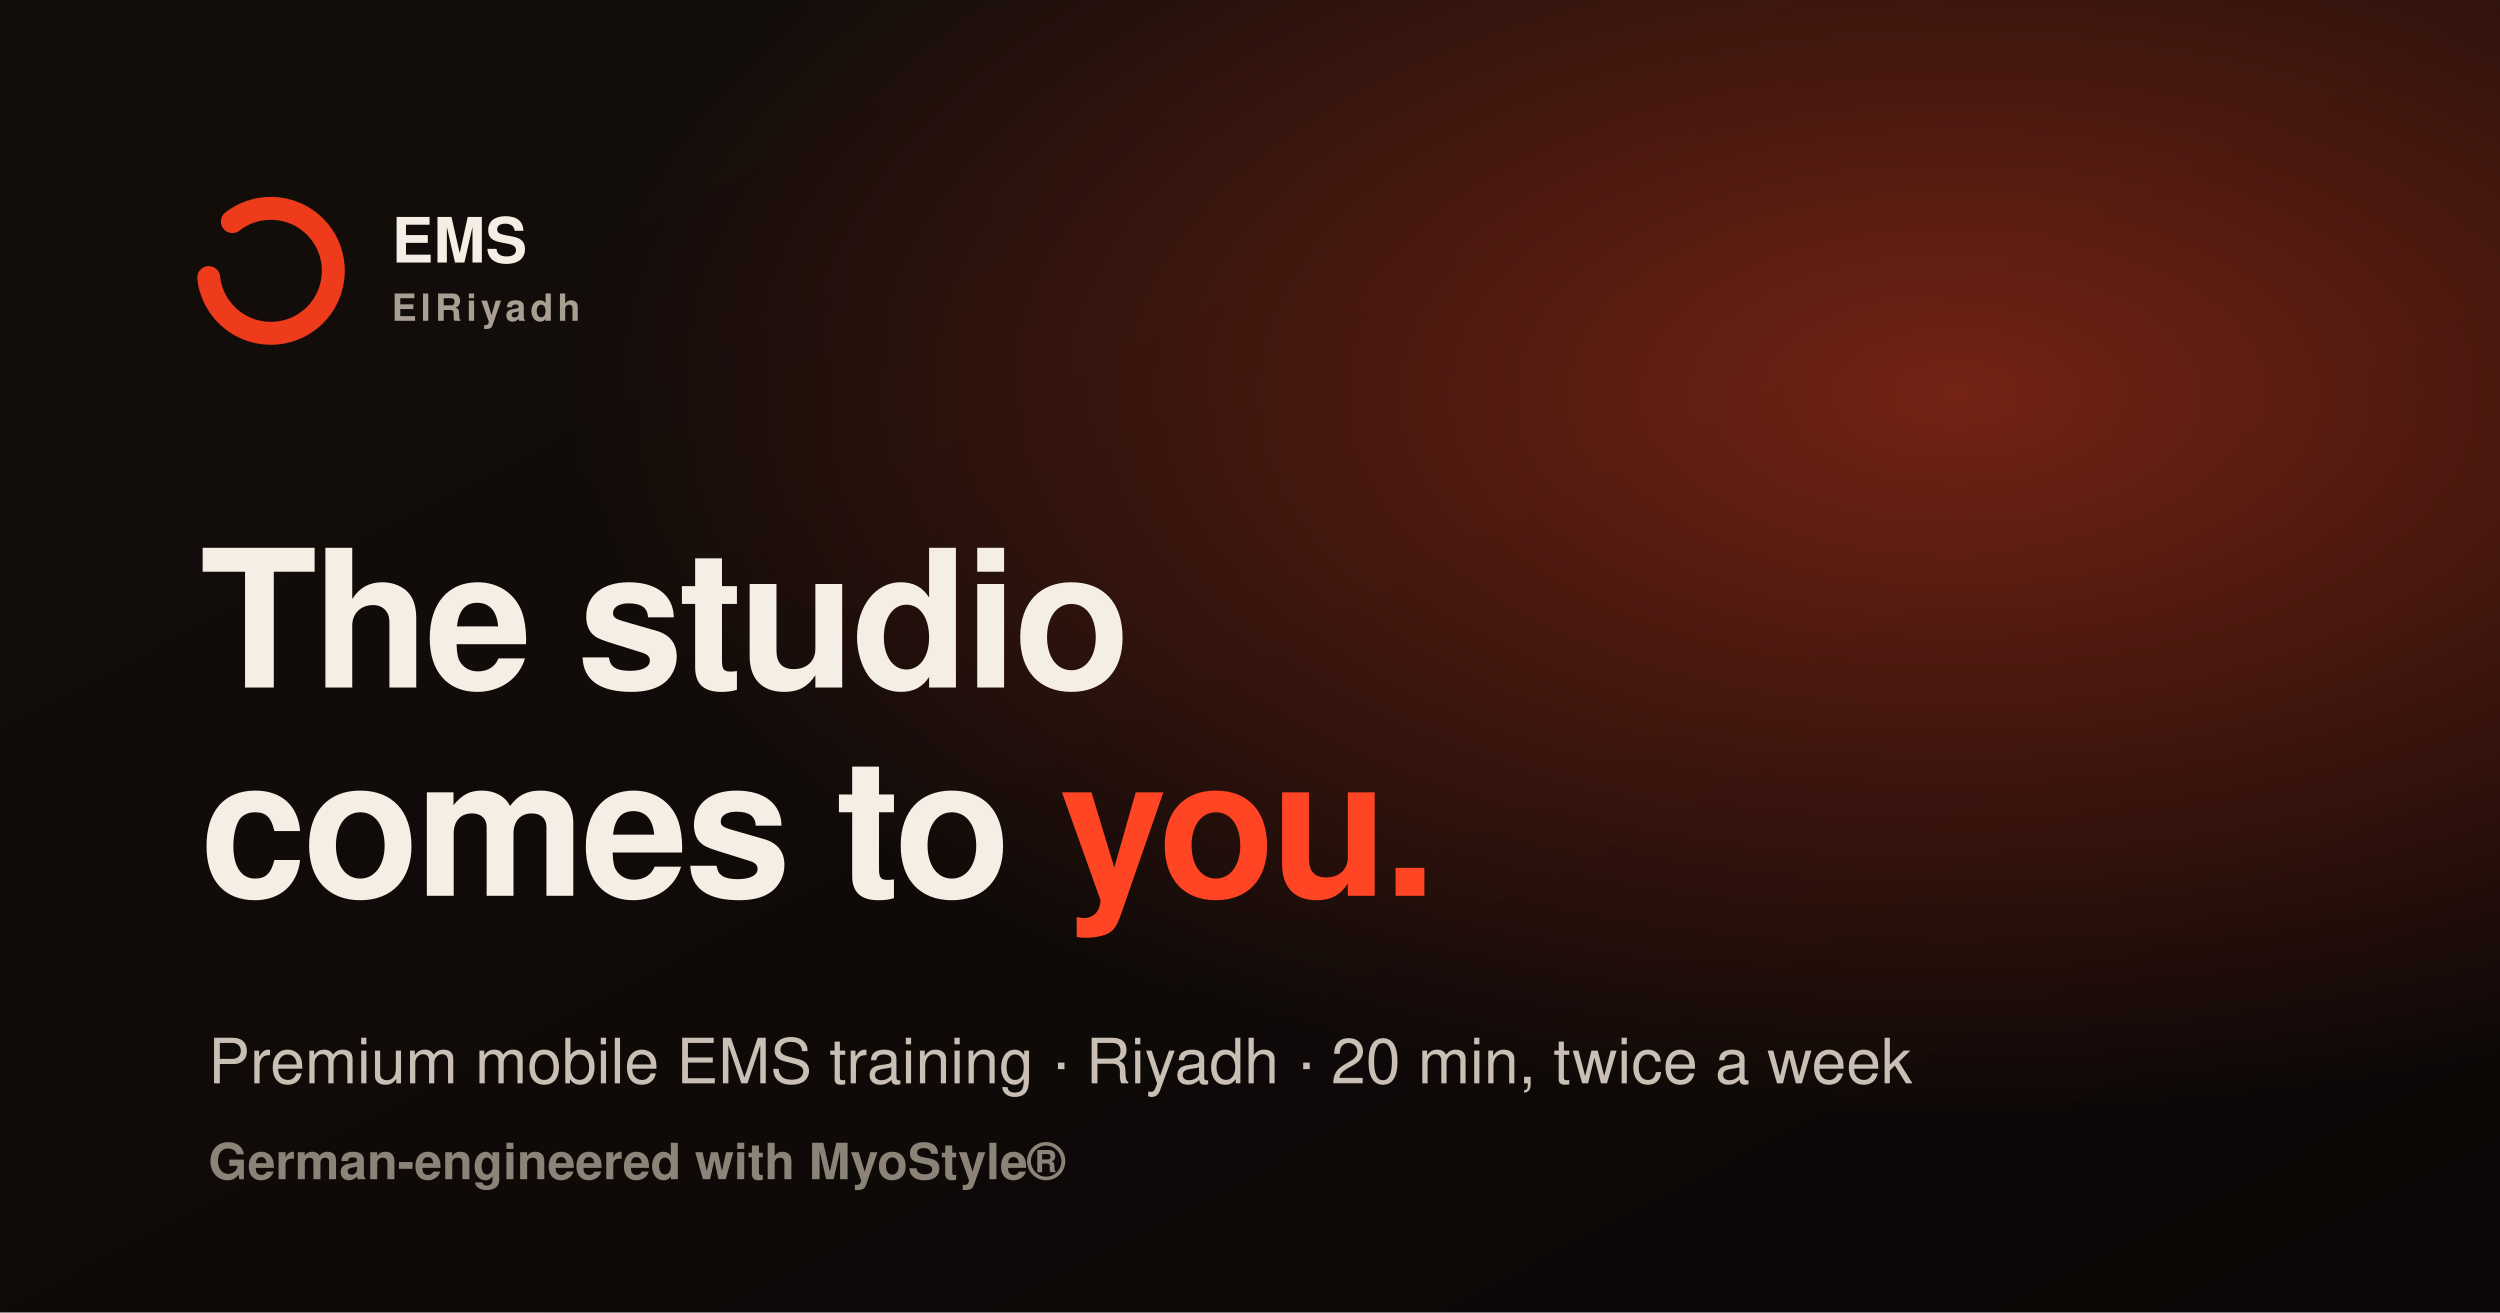
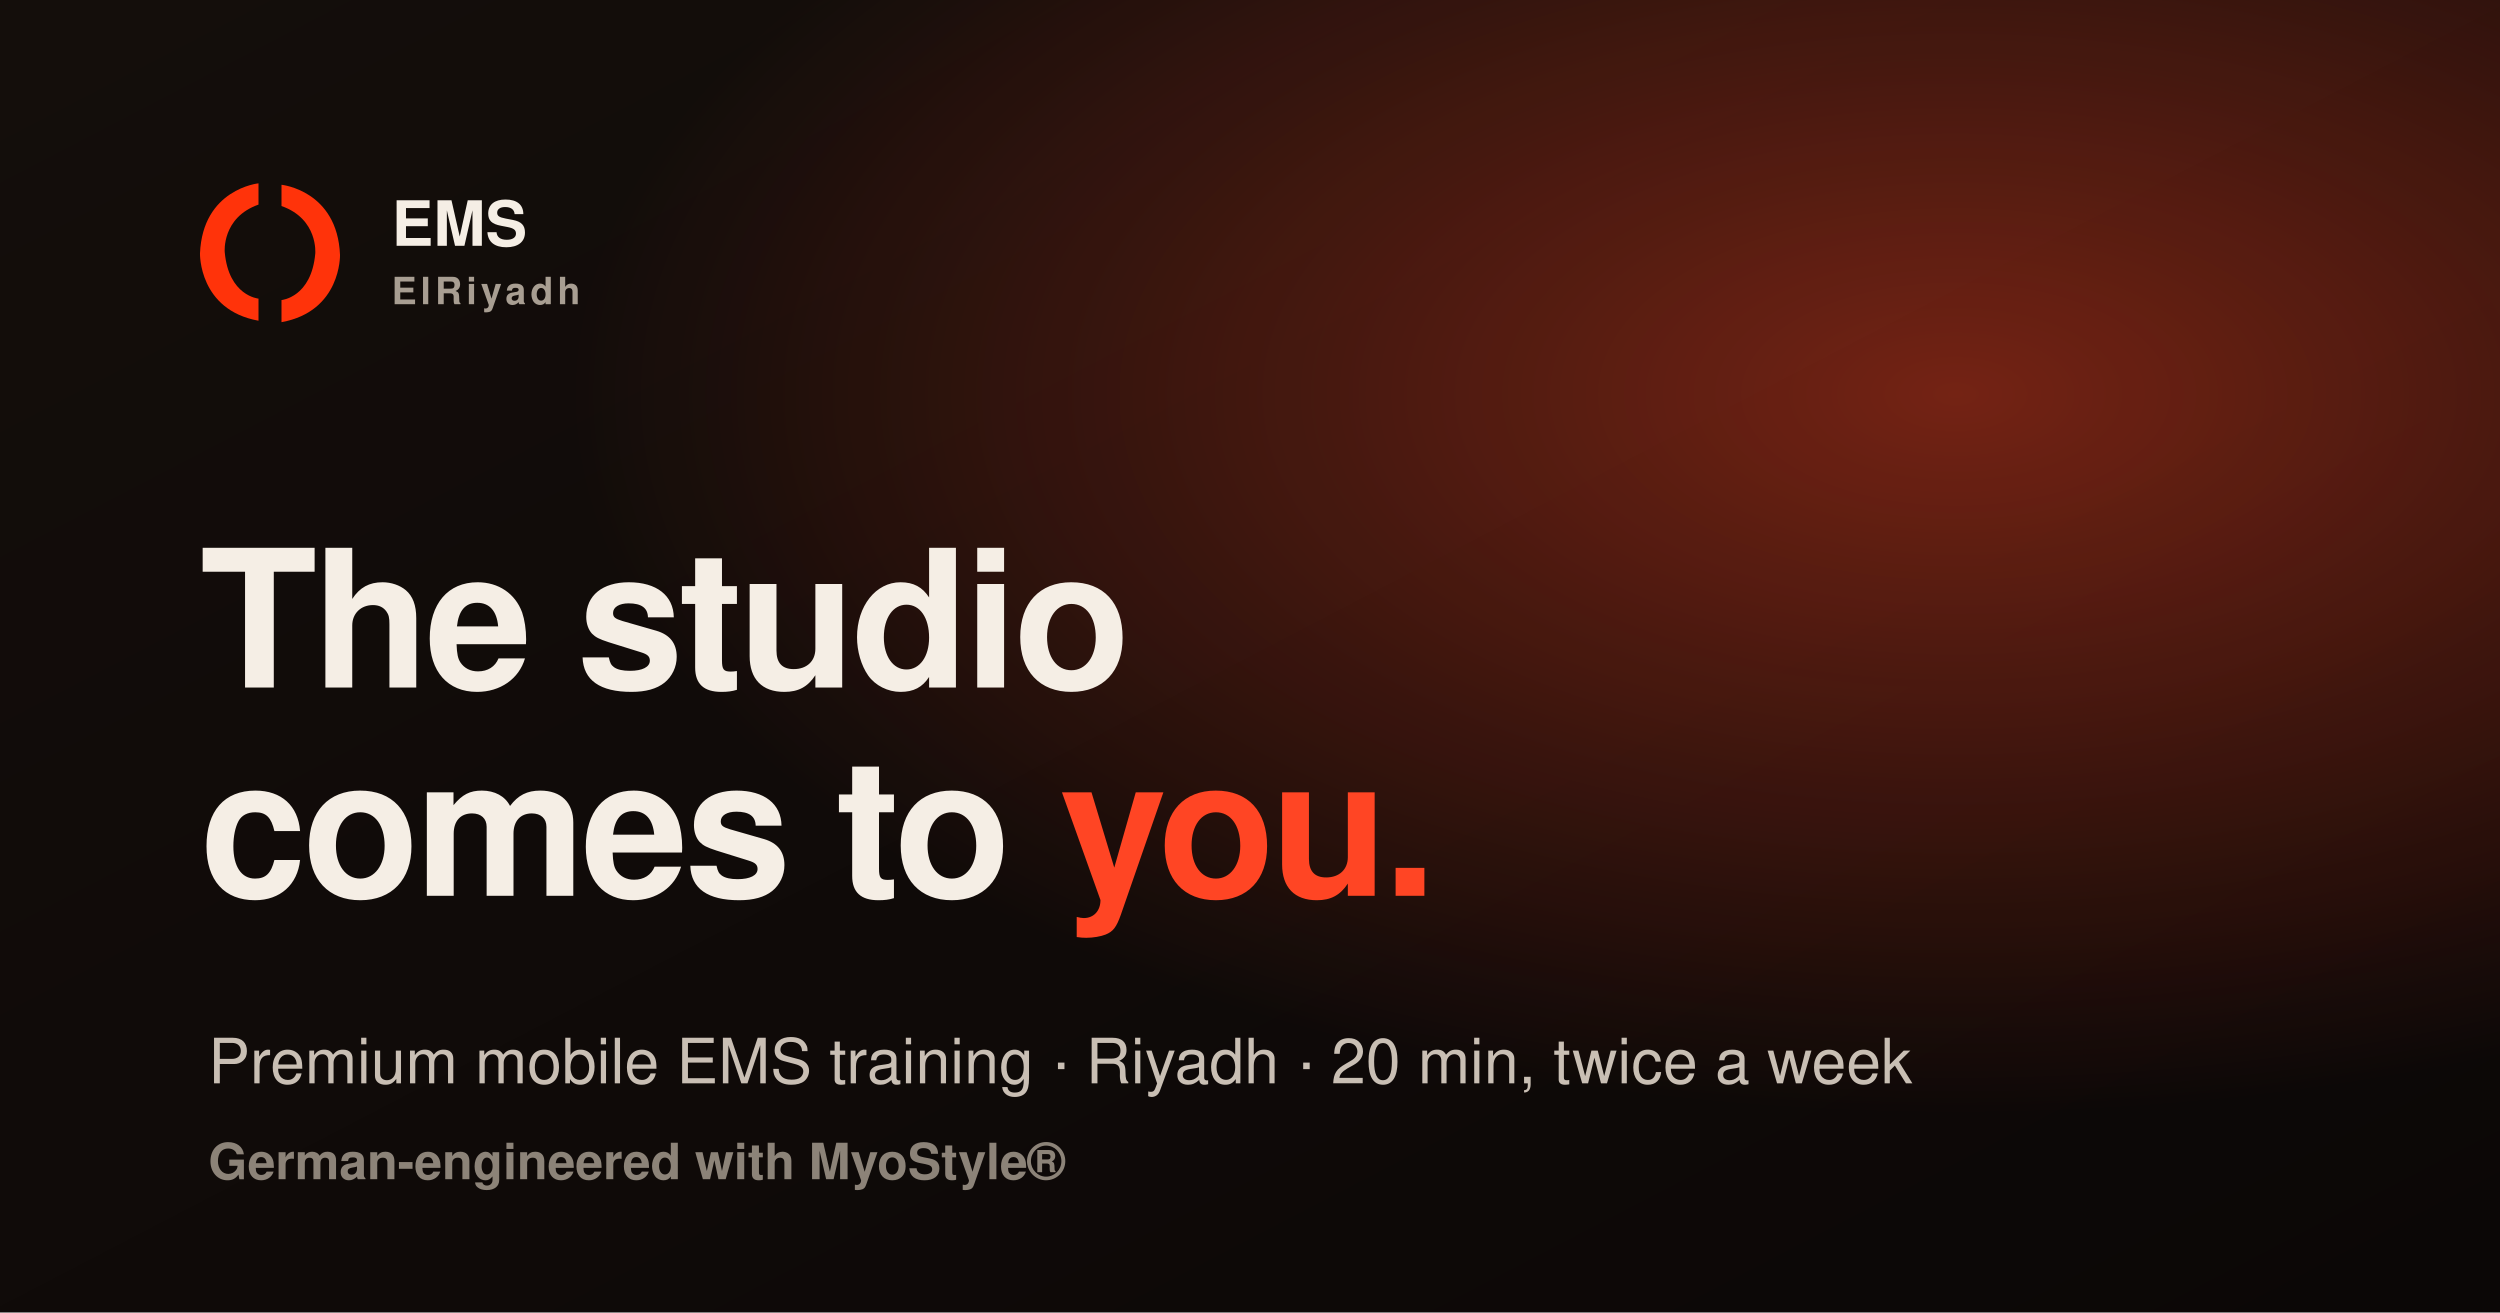
<svg xmlns="http://www.w3.org/2000/svg" viewBox="0 0 1200 630" width="1200" height="630">
  <defs>
    <linearGradient id="bg" x1="0" y1="0" x2="1" y2="1">
      <stop offset="0" stop-color="#140E0B" />
      <stop offset="1" stop-color="#0B0706" />
    </linearGradient>
    <radialGradient id="glow" cx="78%" cy="30%" r="55%">
      <stop offset="0" stop-color="#FF4524" stop-opacity="0.42" />
      <stop offset="1" stop-color="#FF4524" stop-opacity="0" />
    </radialGradient>
  </defs>
  <rect width="1200" height="630" fill="url(#bg)" />
  <rect width="1200" height="630" fill="url(#glow)" />
-   <g transform="translate(96 96)">
-     <circle cx="34" cy="34" r="30" fill="none" stroke="#ED3B1B" stroke-width="11" stroke-linecap="round" stroke-dasharray="158 32" transform="rotate(-128 34 34)" />
+   <g transform="translate(96 88)">
+     <g transform="scale(0.345)" fill="#FF330A">
+       <path d="M616,535V505.42s77.79,7.84,81.41,97.69c0,0,1.8,78.39-81.41,93.47V665.83s41.61-3.62,47-64.83C663,601,667.23,553.06,616,535Z" transform="translate(-502.61 -503.42)" />
+       <path d="M584,533V503.42s-77.79,7.84-81.41,97.69c0,0-1.8,78.39,81.41,93.47V663.82S542.41,660.2,537,599C537,599,532.77,551.06,584,533Z" transform="translate(-502.61 -503.42)" />
+     </g>
    <text x="92" y="30" font-family="Segoe UI, Helvetica, Arial, sans-serif" font-size="30" font-weight="800" fill="#F5EEE5">EMS</text>
    <text x="92" y="58" font-family="Segoe UI, Helvetica, Arial, sans-serif" font-size="18" font-weight="600" fill="#A89E92" letter-spacing="2">ElRiyadh</text>
  </g>
  <text x="96" y="330" font-family="Segoe UI, Helvetica, Arial, sans-serif" font-size="92" font-weight="800" fill="#F5EEE5" letter-spacing="-2">The studio</text>
  <text x="96" y="430" font-family="Segoe UI, Helvetica, Arial, sans-serif" font-size="92" font-weight="800" fill="#F5EEE5" letter-spacing="-2">comes to <tspan fill="#FF4524">you.</tspan>
  </text>
  <text x="100" y="520" font-family="Segoe UI, Helvetica, Arial, sans-serif" font-size="30" font-weight="500" fill="#C9BFB4">Premium mobile EMS training · Riyadh · 20 min, twice a week</text>
  <text x="100" y="566" font-family="Segoe UI, Helvetica, Arial, sans-serif" font-size="24" font-weight="600" fill="#8C8378">German-engineered with MyoStyle®</text>
</svg>
